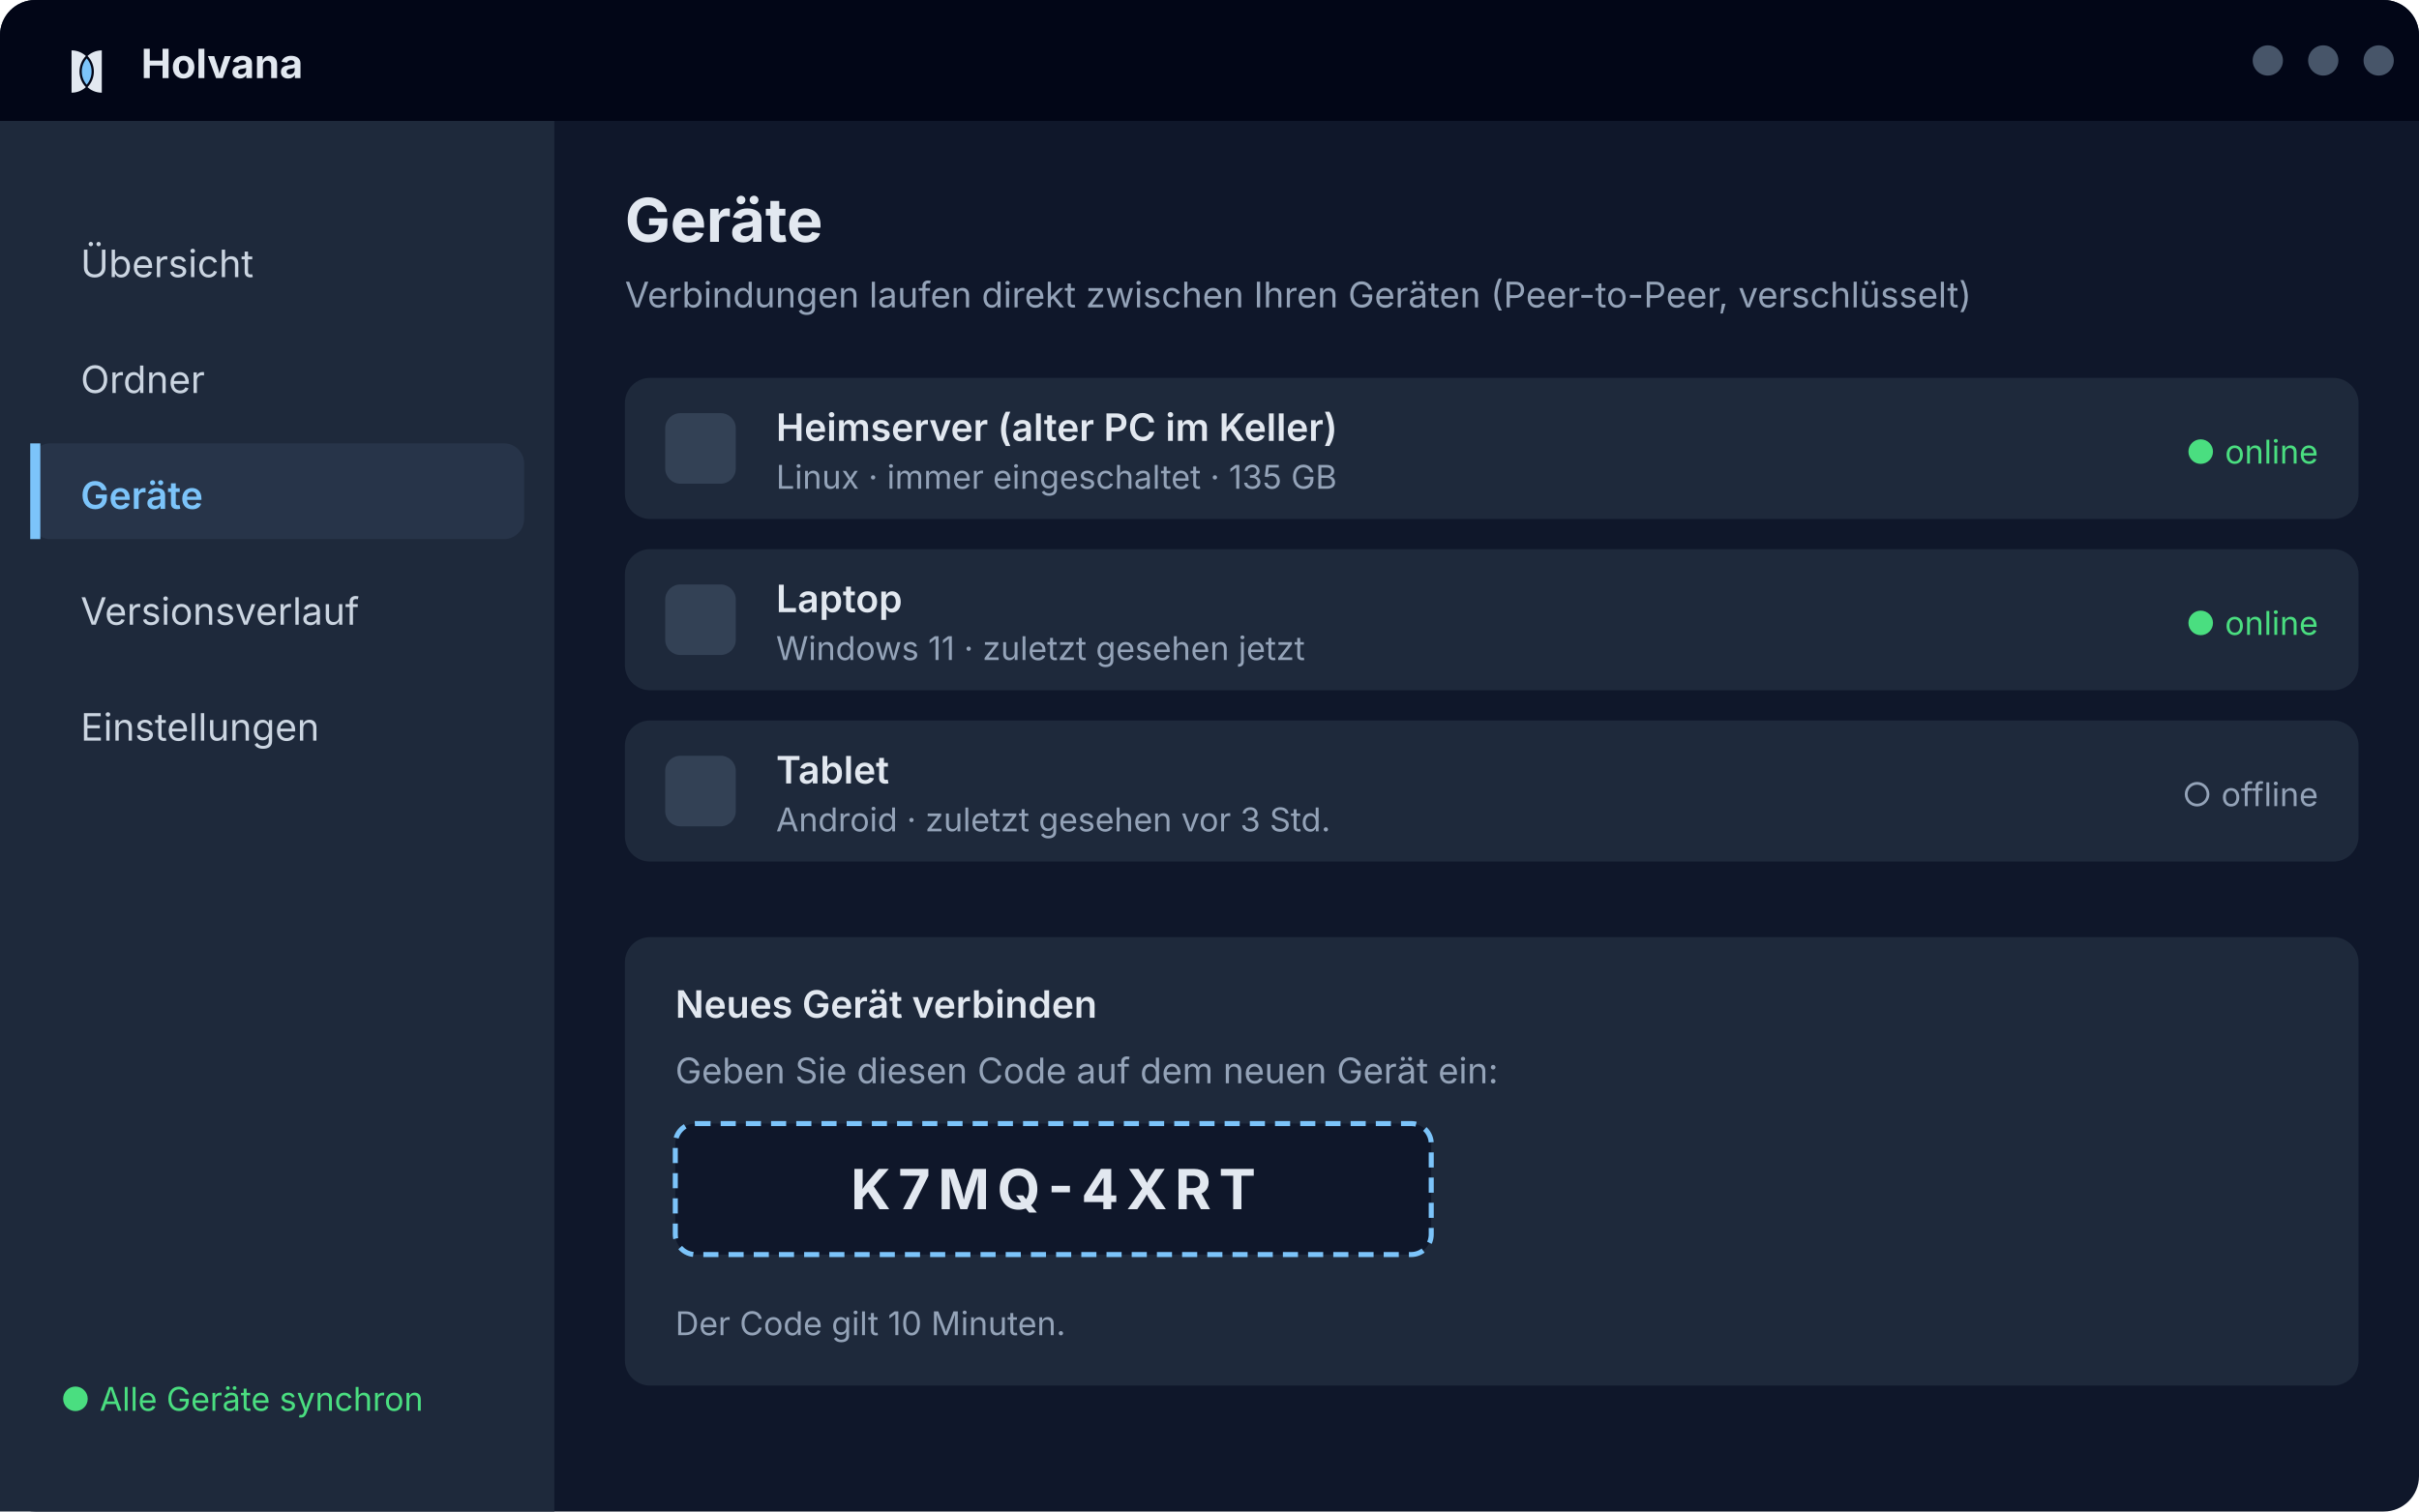
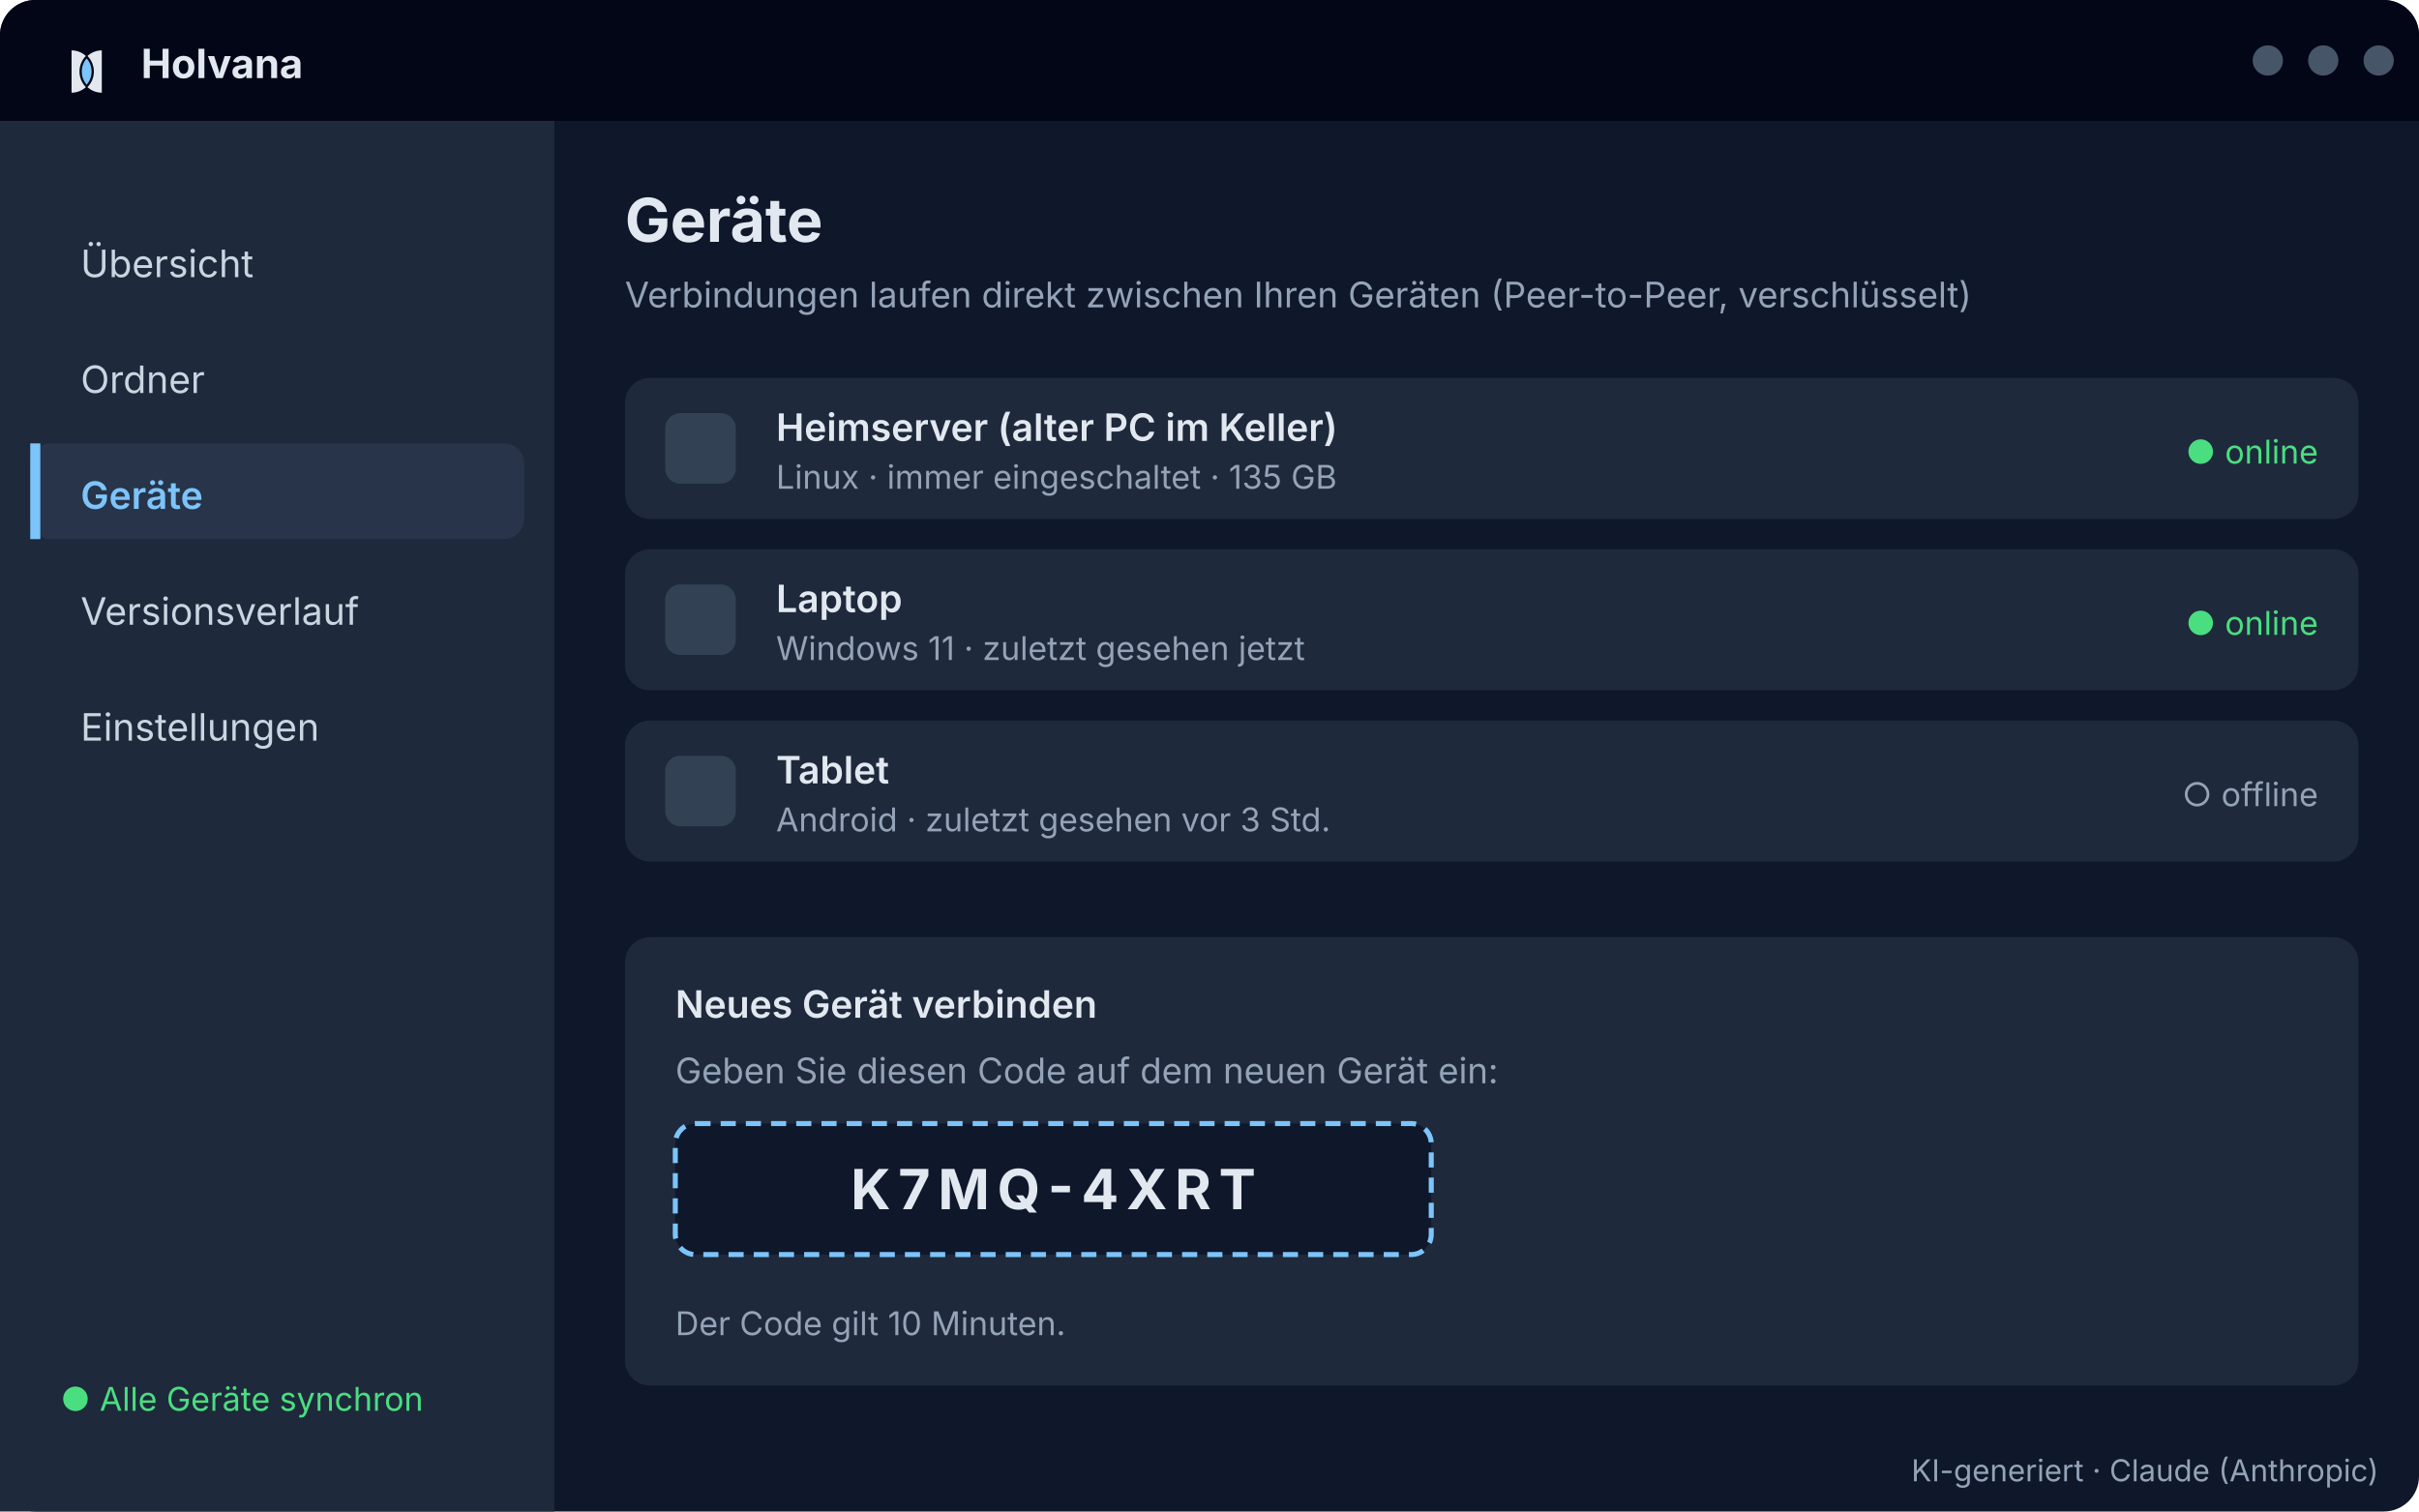
<svg xmlns="http://www.w3.org/2000/svg" viewBox="0 0 960 600" width="960" height="600" font-family="Inter, Helvetica, Arial, sans-serif">
  <rect width="960" height="600" rx="14" fill="#0F172A" />
  <rect width="960" height="48" rx="14" fill="#020617" />
  <rect y="34" width="960" height="14" fill="#020617" />
  <g transform="translate(20,14) scale(.6)">
    <path d="M14 10 A14 14 0 0 1 14 38 Z" fill="#E2E8F0" />
    <path d="M34 10 A14 14 0 0 0 34 38 Z" fill="#E2E8F0" />
    <path d="M24 14.2 A14 14 0 0 1 24 33.8 A14 14 0 0 1 24 14.2 Z" fill="#7CC4FA" stroke="#020617" stroke-width="1.5" />
  </g>
  <text x="56" y="31" fill="#E2E8F0" font-size="16" font-weight="700">Holvana</text>
  <circle cx="900" cy="24" r="6" fill="#475569" />
  <circle cx="922" cy="24" r="6" fill="#475569" />
  <circle cx="944" cy="24" r="6" fill="#475569" />
  <rect x="0" y="48" width="220" height="552" fill="#1E293B" />
  <text x="32" y="110" fill="#CBD5E1" font-size="15">Übersicht</text>
  <text x="32" y="156" fill="#CBD5E1" font-size="15">Ordner</text>
  <rect x="12" y="176" width="196" height="38" rx="8" fill="#273449" />
  <rect x="12" y="176" width="4" height="38" fill="#7CC4FA" />
  <text x="32" y="202" fill="#7CC4FA" font-size="15" font-weight="600">Geräte</text>
  <text x="32" y="248" fill="#CBD5E1" font-size="15">Versionsverlauf</text>
  <text x="32" y="294" fill="#CBD5E1" font-size="15">Einstellungen</text>
  <text x="24" y="560" fill="#4ADE80" font-size="13">● Alle Geräte synchron</text>
  <text x="248" y="96" fill="#E2E8F0" font-size="24" font-weight="700">Geräte</text>
  <text x="248" y="122" fill="#94A3B8" font-size="14">Verbindungen laufen direkt zwischen Ihren Geräten (Peer-to-Peer, verschlüsselt)</text>
  <rect x="248" y="150" width="688" height="56" rx="10" fill="#1E293B" />
  <rect x="264" y="164" width="28" height="28" rx="6" fill="#334155" />
  <text x="308" y="175" fill="#E2E8F0" font-size="15" font-weight="600">Heimserver (alter PC im Keller)</text>
  <text x="308" y="194" fill="#94A3B8" font-size="13">Linux · immer eingeschaltet · 135 GB</text>
  <text x="920" y="184" fill="#4ADE80" font-size="13" text-anchor="end">● online</text>
  <rect x="248" y="218" width="688" height="56" rx="10" fill="#1E293B" />
  <rect x="264" y="232" width="28" height="28" rx="6" fill="#334155" />
  <text x="308" y="243" fill="#E2E8F0" font-size="15" font-weight="600">Laptop</text>
  <text x="308" y="262" fill="#94A3B8" font-size="13">Windows 11 · zuletzt gesehen jetzt</text>
  <text x="920" y="252" fill="#4ADE80" font-size="13" text-anchor="end">● online</text>
  <rect x="248" y="286" width="688" height="56" rx="10" fill="#1E293B" />
  <rect x="264" y="300" width="28" height="28" rx="6" fill="#334155" />
  <text x="308" y="311" fill="#E2E8F0" font-size="15" font-weight="600">Tablet</text>
  <text x="308" y="330" fill="#94A3B8" font-size="13">Android · zuletzt gesehen vor 3 Std.</text>
  <text x="920" y="320" fill="#94A3B8" font-size="13" text-anchor="end">○ offline</text>
  <rect x="248" y="372" width="688" height="178" rx="10" fill="#1E293B" />
  <text x="268" y="404" fill="#E2E8F0" font-size="15" font-weight="600">Neues Gerät verbinden</text>
  <text x="268" y="430" fill="#94A3B8" font-size="14">Geben Sie diesen Code auf dem neuen Gerät ein:</text>
  <rect x="268" y="446" width="300" height="52" rx="8" fill="#0F172A" stroke="#7CC4FA" stroke-width="2" stroke-dasharray="6 4" />
  <text x="418" y="480" fill="#E2E8F0" font-size="22" font-weight="700" text-anchor="middle" letter-spacing="3">K7MQ-4XRT</text>
  <text x="268" y="530" fill="#94A3B8" font-size="13">Der Code gilt 10 Minuten.</text>
+   <text x="944" y="588" fill="#94A3B8" font-size="12" text-anchor="end">KI-generiert · Claude (Anthropic)</text>
</svg>
